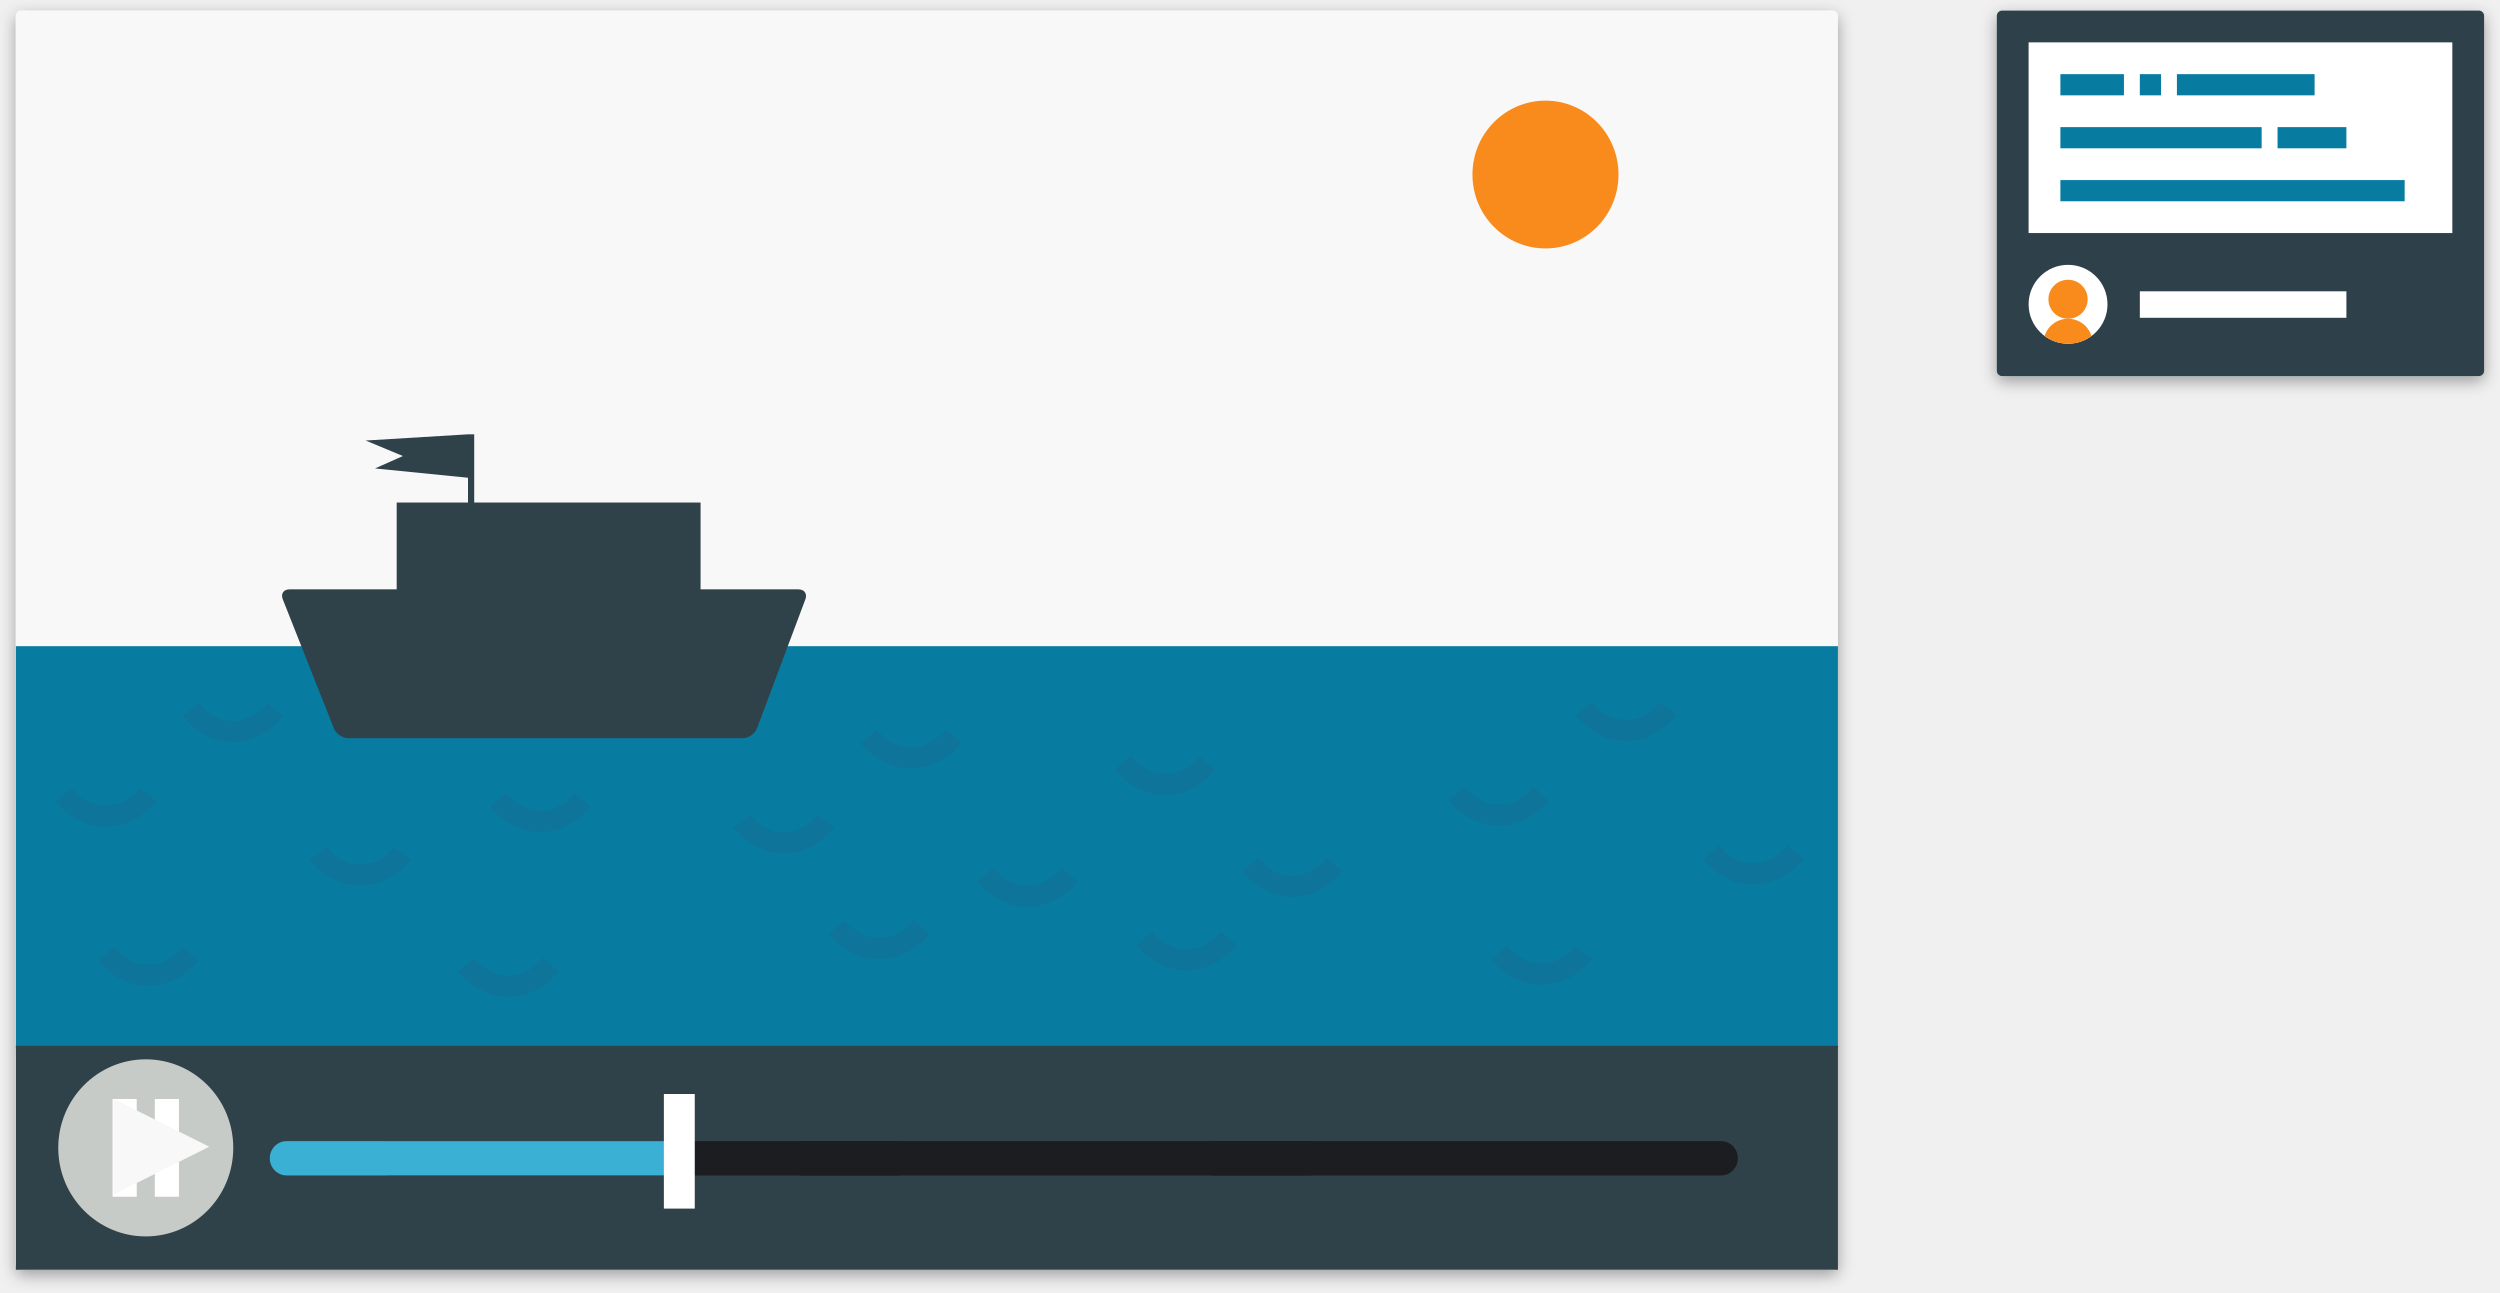
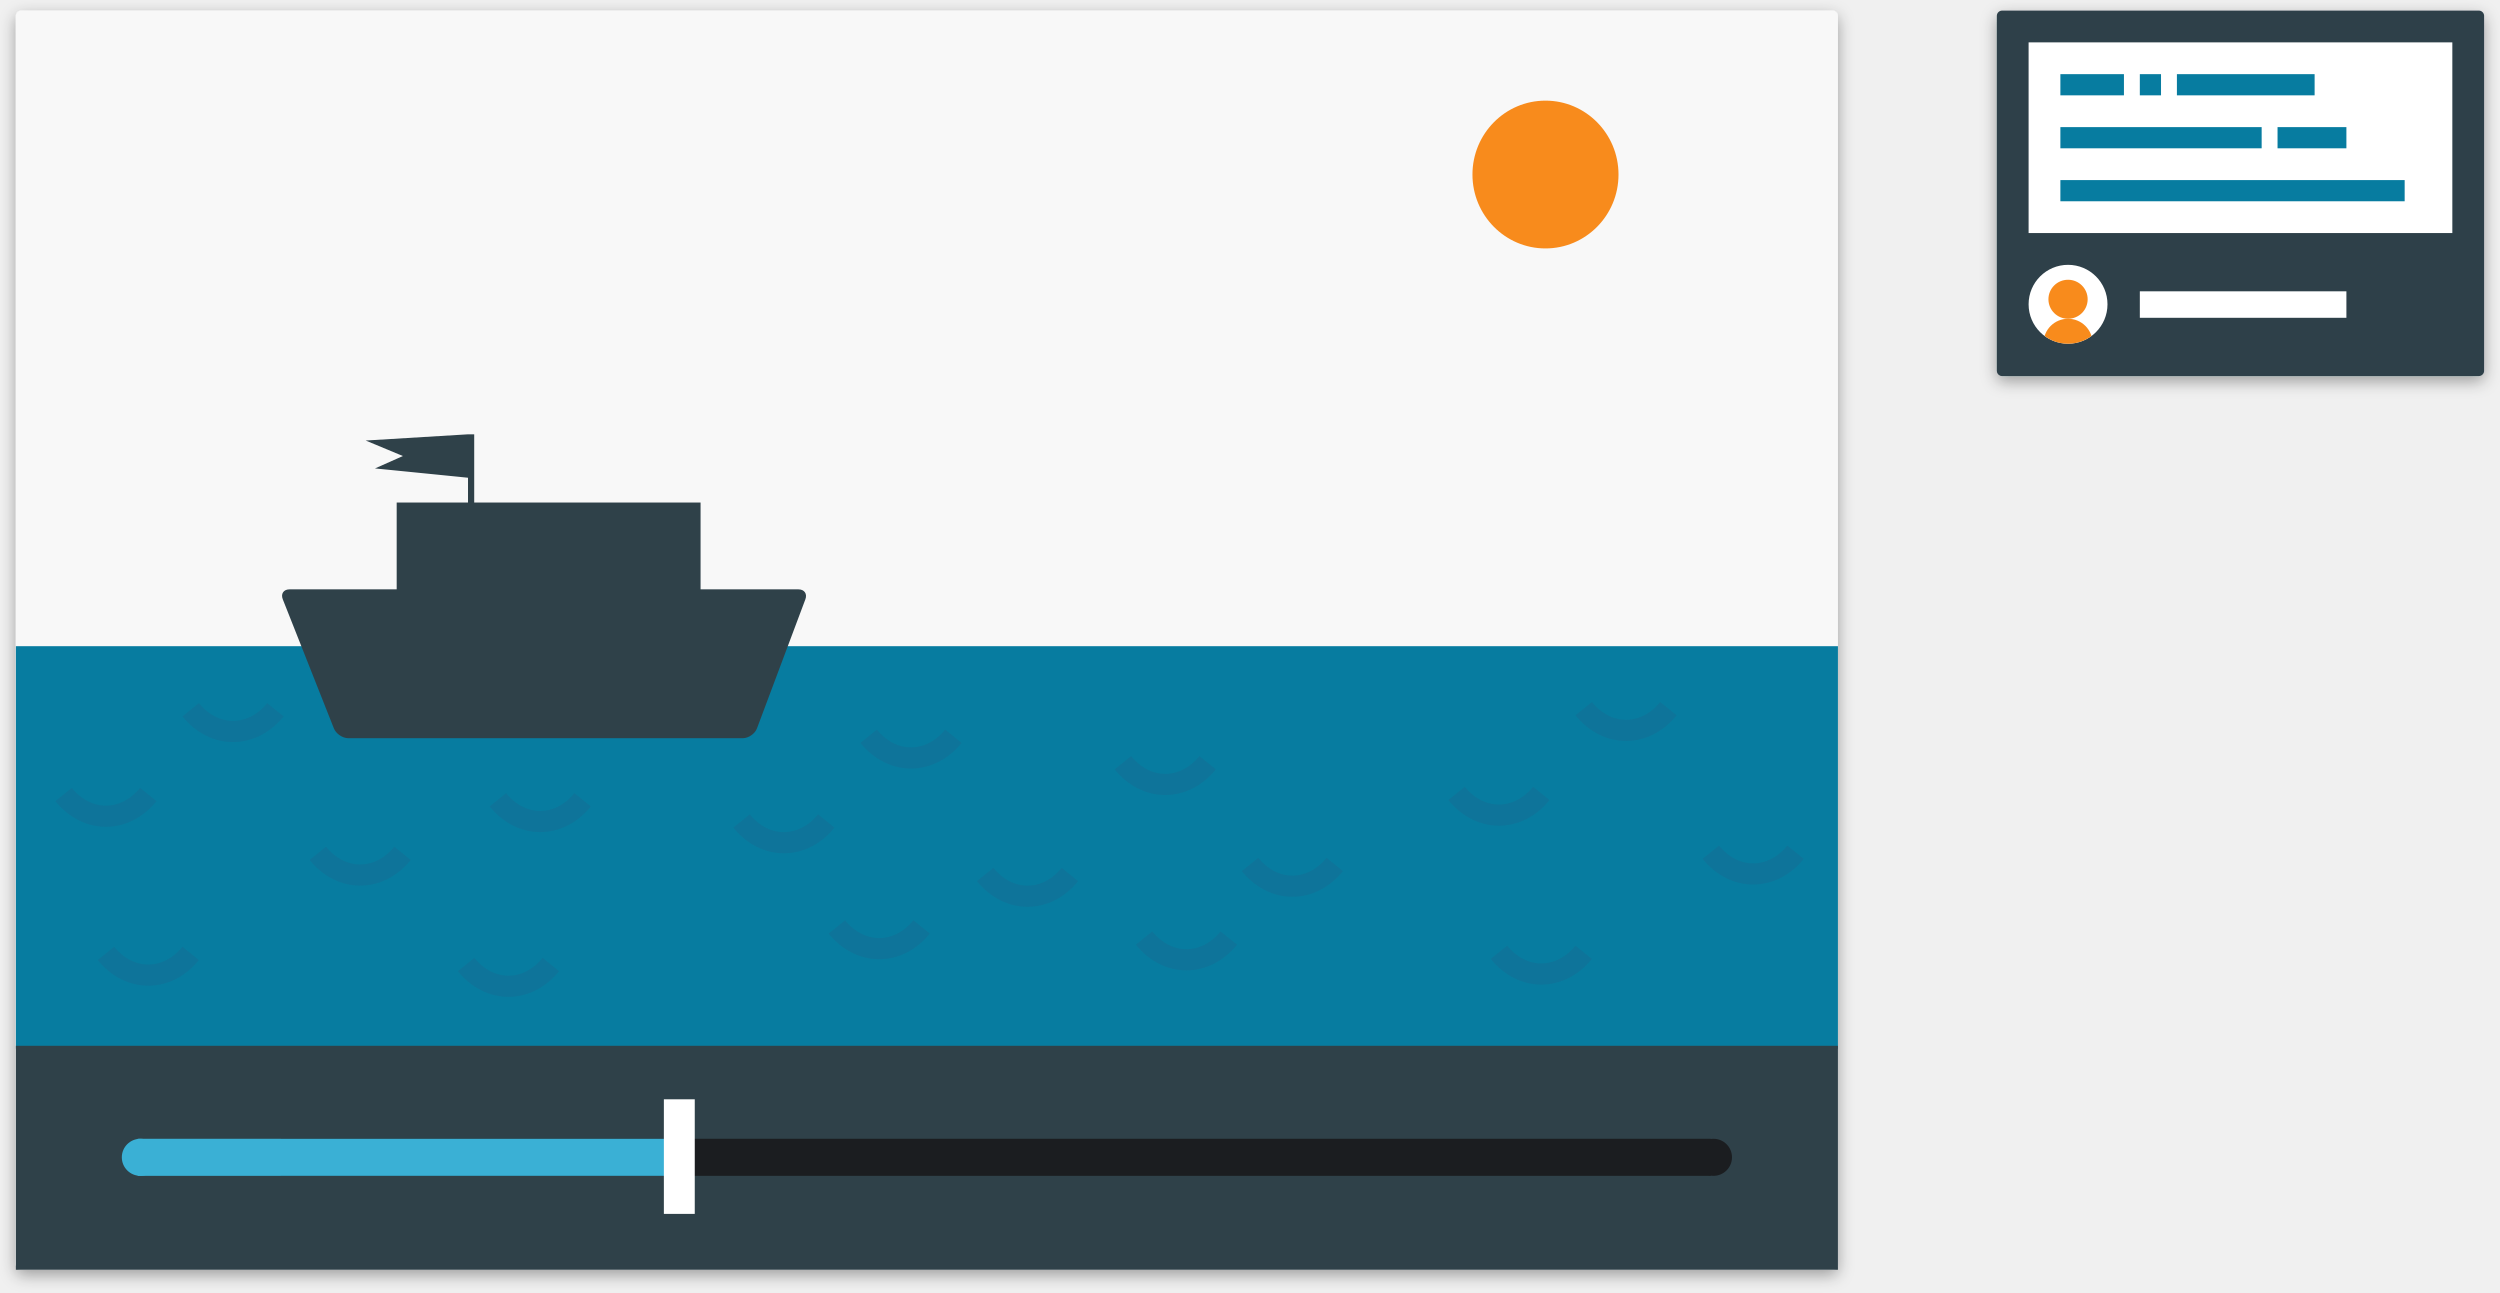
<svg xmlns="http://www.w3.org/2000/svg" xmlns:xlink="http://www.w3.org/1999/xlink" width="472px" height="244px" viewBox="0 0 472 244" version="1.1">
  <defs>
    <filter x="-50%" y="-50%" width="200%" height="200%" filterUnits="objectBoundingBox" id="filter-1">
      <feOffset dx="0" dy="1" in="SourceAlpha" result="shadowOffsetOuter1" />
      <feGaussianBlur stdDeviation="1.5" in="shadowOffsetOuter1" result="shadowBlurOuter1" />
      <feColorMatrix values="0 0 0 0 0   0 0 0 0 0   0 0 0 0 0  0 0 0 0.35 0" in="shadowBlurOuter1" type="matrix" result="shadowMatrixOuter1" />
      <feMerge>
        <feMergeNode in="shadowMatrixOuter1" />
        <feMergeNode in="SourceGraphic" />
      </feMerge>
    </filter>
    <filter x="-50%" y="-50%" width="200%" height="200%" filterUnits="objectBoundingBox" id="filter-2">
      <feOffset dx="0" dy="1" in="SourceAlpha" result="shadowOffsetOuter1" />
      <feGaussianBlur stdDeviation="1.5" in="shadowOffsetOuter1" result="shadowBlurOuter1" />
      <feColorMatrix values="0 0 0 0 0   0 0 0 0 0   0 0 0 0 0  0 0 0 0.35 0" in="shadowBlurOuter1" type="matrix" result="shadowMatrixOuter1" />
      <feMerge>
        <feMergeNode in="shadowMatrixOuter1" />
        <feMergeNode in="SourceGraphic" />
      </feMerge>
    </filter>
    <ellipse id="path-3" cx="7.447" cy="7.449" rx="7.447" ry="7.449" />
  </defs>
  <g id="animations" stroke="none" stroke-width="1" fill="none" fill-rule="evenodd">
    <g id="example-for-video" transform="translate(3, 2)">
      <g id="video">
        <rect id="Rectangle-177" fill="#F8F8F8" filter="url(#filter-1)" x="0" y="0" width="344" height="237.73" rx="1" />
        <rect id="sea" fill="#077CA0" x="0" y="120" width="344" height="76" />
        <g id="video-controls" transform="translate(0, 194.7303)">
-           <g id="g106">
-             <g>
-               <path d="M344,0.715 L344,43.001 L0,43.001 L0,0.715 L344,0.715 Z" id="Fill-247" fill="#2F4149" />
-               <path d="M166.431,25.196 L70.564,25.196 C68.797,25.196 67.369,23.747 67.369,21.954 C67.369,20.164 68.797,18.711 70.564,18.711 L166.431,18.711 C168.198,18.711 169.627,20.164 169.627,21.954 C169.627,23.747 168.198,25.196 166.431,25.196" id="Fill-1870" fill="#1B1D20" />
-               <path d="M115.694,18.711 L51.129,18.711 C49.362,18.711 47.934,20.164 47.934,21.954 C47.934,23.747 49.362,25.196 51.129,25.196 L125.412,25.196 L125.412,18.711" id="Fill-2553" fill="#3AB0D5" />
-               <path d="M321.911,25.196 L226.044,25.196 C224.277,25.196 222.849,23.747 222.849,21.954 C222.849,20.164 224.277,18.711 226.044,18.711 L321.911,18.711 C323.678,18.711 325.107,20.164 325.107,21.954 C325.107,23.747 323.678,25.196 321.911,25.196" id="Fill-1870" fill="#1B1D20" />
-               <path d="M244.171,25.196 L148.304,25.196 C146.537,25.196 145.109,23.747 145.109,21.954 C145.109,20.164 146.537,18.711 148.304,18.711 L244.171,18.711 C245.938,18.711 247.367,20.164 247.367,21.954 C247.367,23.747 245.938,25.196 244.171,25.196" id="Fill-1870" fill="#1B1D20" />
-             </g>
-           </g>
+           <path d="M344,0.715 L344,43.001 L0,43.001 L0,0.715 L344,0.715 Z" id="Fill-247" fill="#2F4149" />
+           <ellipse id="start-2" fill="#3AB0D5" cx="23.5" cy="21.77" rx="3.5" ry="3.5" />
+           <rect id="empty-bar-2" fill="#1B1D20" x="50" y="18.27" width="270" height="7" />
+           <rect id="progress-2" fill="#3AB0D5" x="23" y="18.27" width="102" height="7" />
+           <rect id="bar-2" fill="#FFFFFF" x="122.339" y="10.817" width="5.831" height="21.635" />
+           <ellipse id="end-2" fill="#1B1D20" cx="320.5" cy="21.77" rx="3.5" ry="3.5" />
        </g>
-         <rect id="bar" fill="#FFFFFF" x="122.339" y="204.548" width="5.831" height="21.635" />
        <ellipse id="sun" fill="#F88B1C" cx="288.787" cy="30.952" rx="13.787" ry="13.952" />
-         <g id="btn" transform="translate(8, 198)">
-           <path d="M33.04,16.718 C33.04,25.951 25.643,33.436 16.52,33.436 C7.396,33.436 0,25.951 0,16.718 C0,7.485 7.396,0 16.52,0 C25.643,0 33.04,7.485 33.04,16.718" id="Fill-760" fill="#C7CBC7" />
-           <g id="pause" transform="translate(10, 7)" fill="#FFFFFF">
-             <path d="M8.798,1.071 L12.216,1.071 L12.216,18.365 L8.798,18.365 L8.798,1.071 L8.798,1.071 Z" id="Fill-1899" />
-             <path d="M0.823,1.071 L4.241,1.071 L4.241,18.365 L0.823,18.365 L0.823,1.071 L0.823,1.071 Z" id="Fill-1901" />
-             <path d="M0.254,0.494 L4.811,0.494 L4.811,18.941 L0.254,18.941 L0.254,0.494 L0.254,0.494 Z M1.393,17.789 L3.672,17.789 L3.672,1.647 L1.393,1.647 L1.393,17.789 L1.393,17.789 Z" id="Fill-1902" />
-             <path d="M8.229,0.494 L12.786,0.494 L12.786,18.941 L8.229,18.941 L8.229,0.494 L8.229,0.494 Z M9.368,17.789 L11.647,17.789 L11.647,1.647 L9.368,1.647 L9.368,17.789 L9.368,17.789 Z" id="Fill-1900" />
-           </g>
-           <path d="M10.5,25.5 L10.5,7.5 L28.5,16.5 L10.5,25.5 Z" id="play" fill="#F8F8F8" />
-         </g>
        <g id="waves" transform="translate(9, 130)" stroke="#285680" stroke-width="4">
          <path d="M119,0.208 C114.578,5.68 107.422,5.68 103,0.208 M98,19 C93.578,24.472 86.422,24.472 82,19 M64,29.104 C59.578,34.576 52.422,34.576 48,29.104 M24,48 C19.578,53.472 12.422,53.472 8,48 M40,2 C35.578,7.472 28.422,7.472 24,2 M16,18 C11.578,23.472 4.422,23.472 0,18 M92,50.104 C87.578,55.576 80.422,55.576 76,50.104" id="Stroke-301" opacity="0.2" />
          <path d="M327,28.896 C322.578,34.368 315.422,34.368 311,28.896 M287,47.792 C282.578,53.264 275.422,53.264 271,47.792 M303,1.792 C298.578,7.264 291.422,7.264 287,1.792 M279,17.792 C274.578,23.264 267.422,23.264 263,17.792" id="Stroke-301-Copy" opacity="0.2" />
          <path d="M240,31.208 C235.578,36.68 228.422,36.68 224,31.208 M216,12 C211.578,17.472 204.422,17.472 200,12 M190,33.104 C185.578,38.576 178.422,38.576 174,33.104 M162,43 C157.578,48.472 150.422,48.472 146,43 M168,7 C163.578,12.472 156.422,12.472 152,7 M144,23 C139.578,28.472 132.422,28.472 128,23 M220,45.104 C215.578,50.576 208.422,50.576 204,45.104" id="Stroke-301" opacity="0.2" />
        </g>
        <path d="M86.53,92.88 L129.268,92.88 L129.268,109.272 L147.758,109.272 C148.863,109.272 149.443,110.113 149.059,111.138 L139.92,135.508 C139.533,136.538 138.326,137.374 137.222,137.374 L62.769,137.374 C61.665,137.374 60.438,136.533 60.032,135.508 L50.385,111.138 C49.978,110.108 50.543,109.272 51.647,109.272 L71.894,109.272 L71.894,92.88 L85.359,92.88 L85.359,80 L86.53,80 L86.53,92.88 Z M85.359,88.196 L67.796,86.44 L73.065,84.098 L66.039,81.171 L85.359,80 L85.359,88.196 Z" id="boat" fill="#2F4149" />
      </g>
      <g id="user3-card" transform="translate(374, 0)">
        <rect id="card3" fill="#2F4149" filter="url(#filter-2)" x="0" y="0" width="92" height="69" rx="1" />
        <rect id="user3-input" fill="#FFFFFF" x="6" y="6" width="80" height="36" />
        <rect id="user3-line3" fill="#077CA0" x="12" y="32" width="65" height="4" />
        <g id="user3-avatar" transform="translate(6, 48)">
          <mask id="mask-4" fill="white">
            <use xlink:href="#path-3" />
          </mask>
          <use id="Mask" fill="#FFFFFF" xlink:href="#path-3" />
          <g id="g236" mask="url(#mask-4)" fill="#F88B1C">
            <g transform="translate(2.817748, 2.818589)">
              <path d="M8.332,3.681 C8.332,1.648 6.674,0 4.629,0 C2.584,0 0.926,1.648 0.926,3.681 C0.926,5.714 2.584,7.363 4.629,7.363 C6.674,7.363 8.332,5.714 8.332,3.681" id="Fill-1585" />
              <path d="M4.629,7.363 C2.073,7.363 0,9.424 0,11.965 L0,12.885 L9.258,12.885 L9.258,11.965 C9.258,9.424 7.185,7.363 4.629,7.363" id="Fill-1586" />
            </g>
          </g>
        </g>
        <g id="user3-line2" transform="translate(12, 22)" fill="#077CA0">
          <rect id="Rectangle-262" x="41" y="0" width="13" height="4" />
          <rect id="Rectangle-262" x="0" y="0" width="38" height="4" />
        </g>
        <g id="user3-line1" transform="translate(12, 12)" fill="#077CA0">
          <rect id="Rectangle-262" x="22" y="0" width="26" height="4" />
          <rect id="Rectangle-262" x="0" y="0" width="12" height="4" />
          <rect id="Rectangle-262" x="15" y="0" width="4" height="4" />
        </g>
        <rect id="user3-name" fill="#FFFFFF" x="27" y="53" width="39" height="5" />
      </g>
    </g>
  </g>
</svg>
